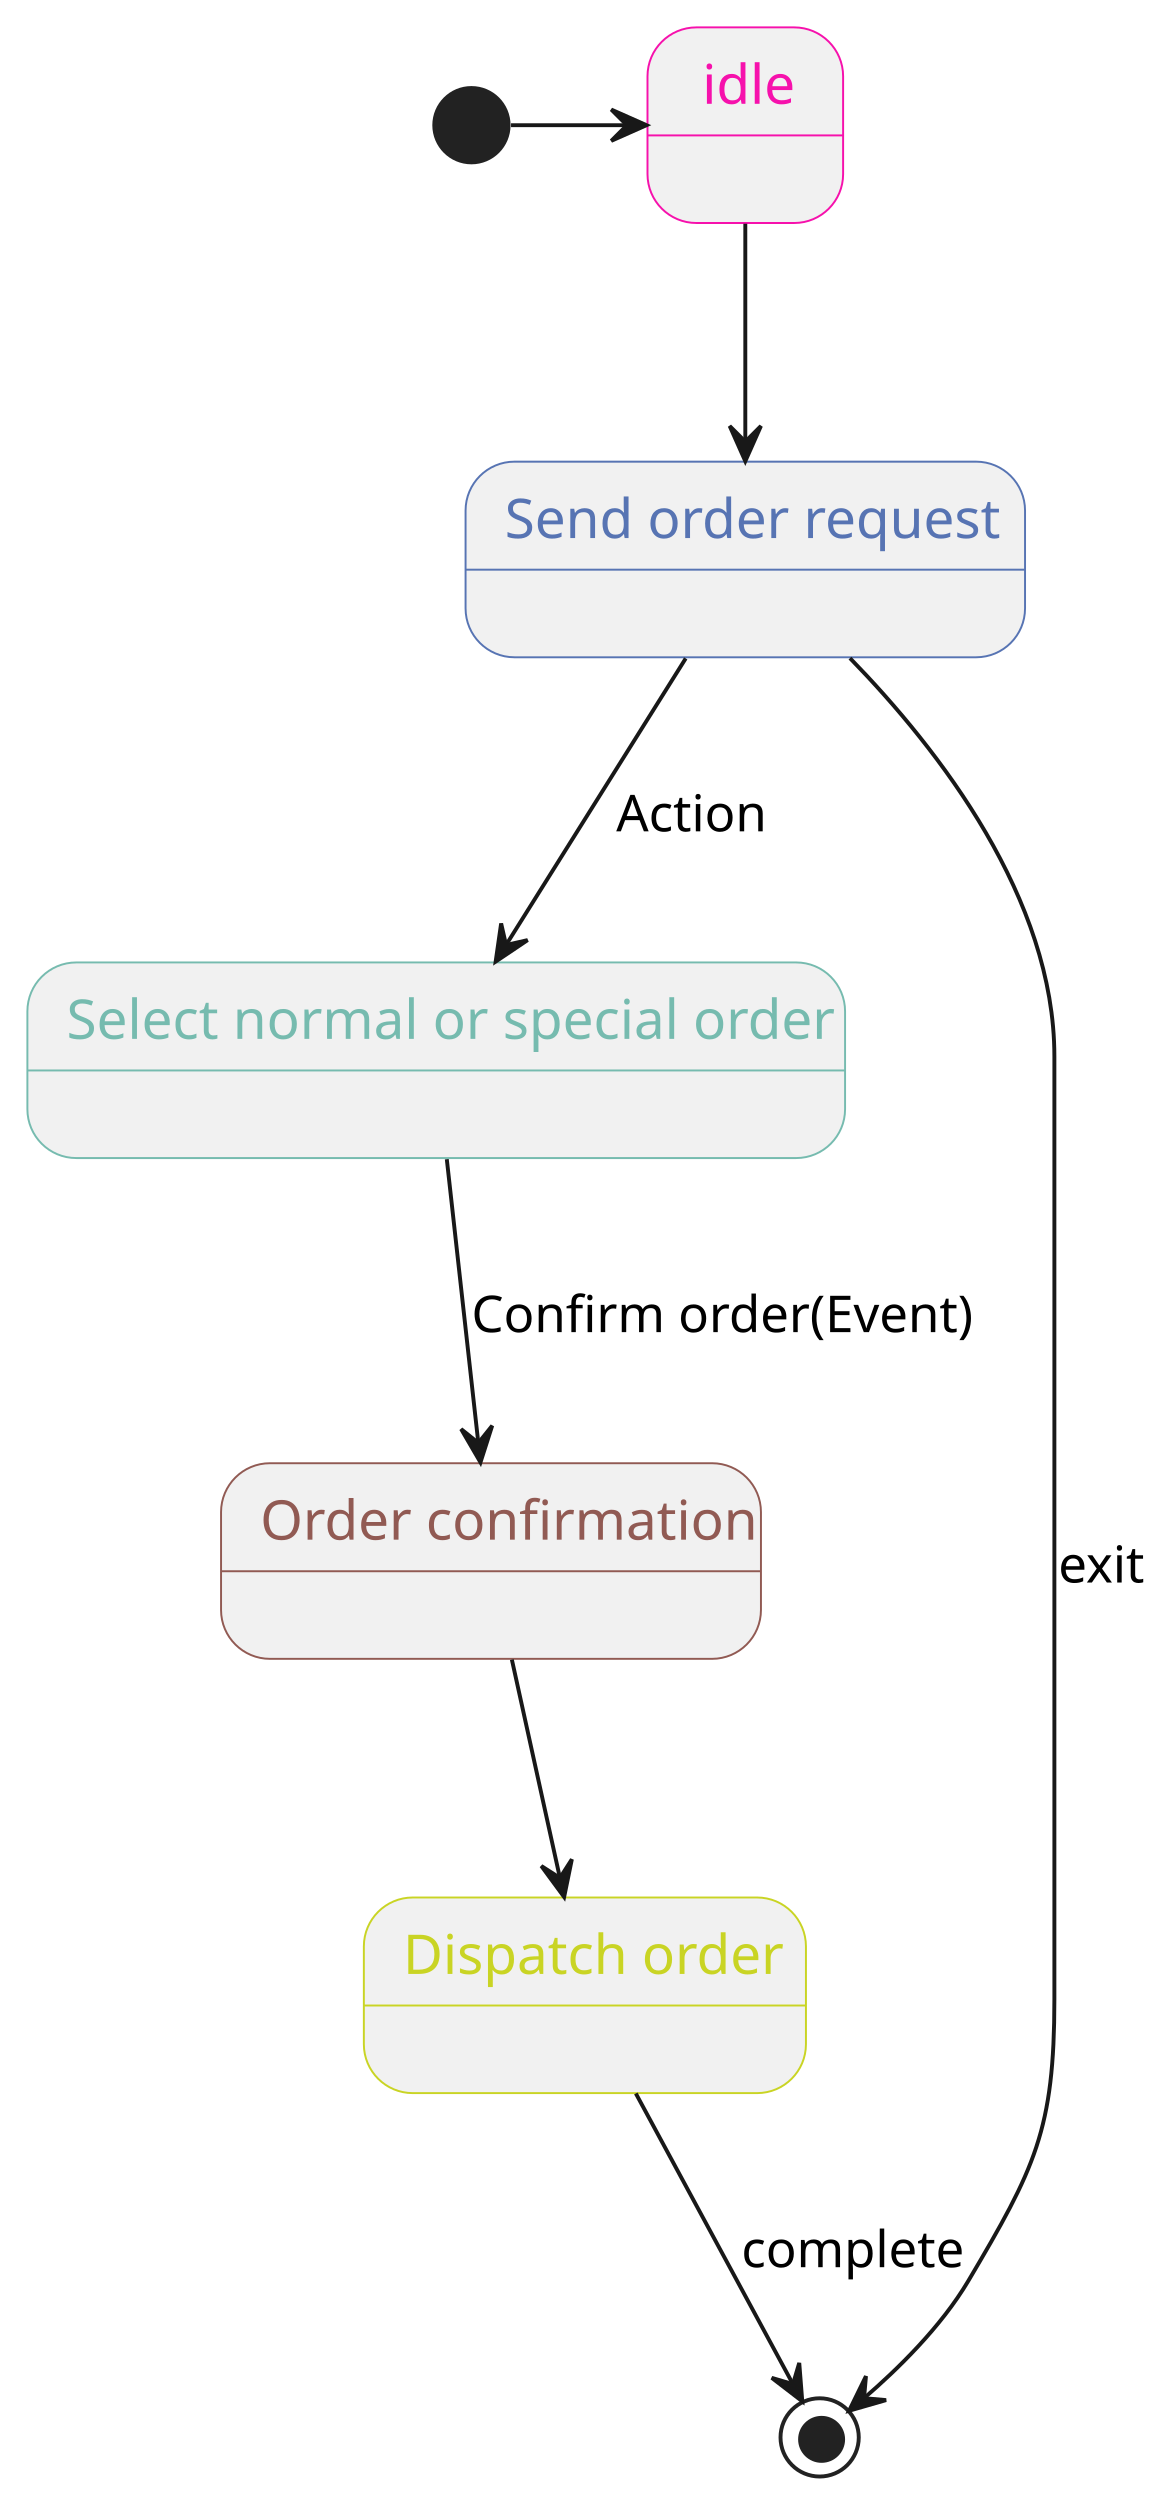
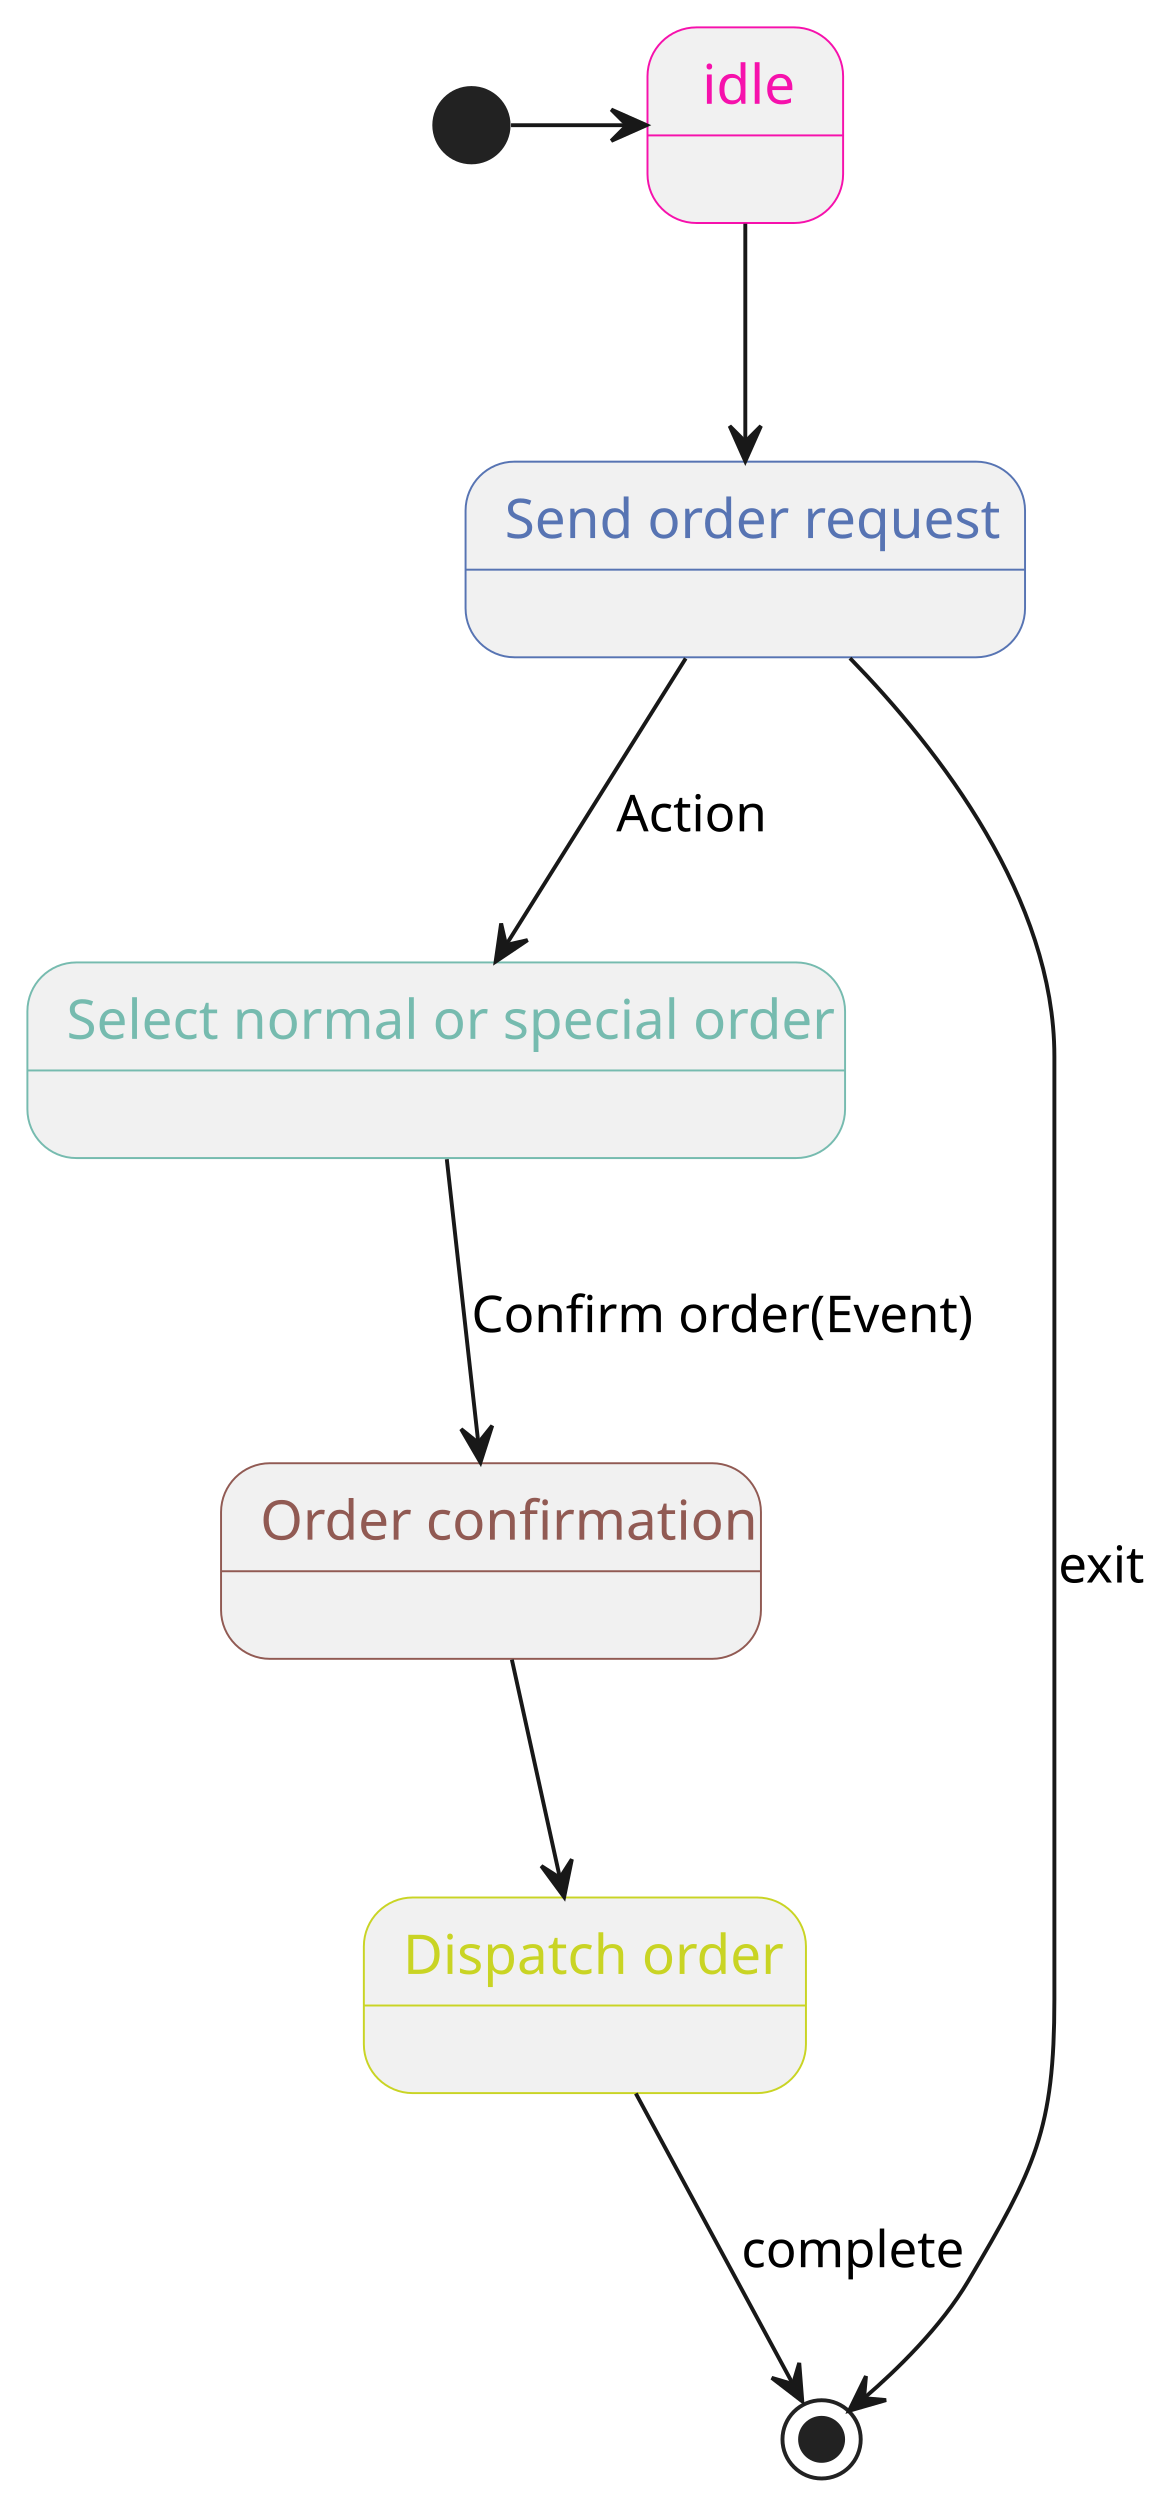
<svg xmlns="http://www.w3.org/2000/svg" contentStyleType="text/css" height="639px" preserveAspectRatio="none" style="width:299px;height:639px;background:#FFFFFF;" version="1.1" viewBox="0 0 299 639" width="299px" zoomAndPan="magnify">
  <defs />
  <g>
    <g id="N_1">
      <rect fill="#F1F1F1" height="50" rx="12.5" ry="12.5" style="stroke:#F611AC;stroke-width:0.5;" width="50" x="165.5" y="7" />
      <line style="stroke:#F611AC;stroke-width:0.5;" x1="165.5" x2="215.5" y1="34.609" y2="34.609" />
      <text fill="#F611AC" font-family="sans-serif" font-size="14" lengthAdjust="spacing" textLength="22" x="179.5" y="26.533">idle</text>
    </g>
    <g id="N_2">
      <rect fill="#F1F1F1" height="50" rx="12.5" ry="12.5" style="stroke:#5774B3;stroke-width:0.5;" width="143" x="119" y="118" />
      <line style="stroke:#5774B3;stroke-width:0.5;" x1="119" x2="262" y1="145.609" y2="145.609" />
      <text fill="#5774B3" font-family="sans-serif" font-size="14" lengthAdjust="spacing" textLength="123" x="129" y="137.533">Send order request</text>
    </g>
    <g id="N_3">
      <rect fill="#F1F1F1" height="50" rx="12.5" ry="12.5" style="stroke:#76BBAF;stroke-width:0.5;" width="209" x="7" y="246" />
      <line style="stroke:#76BBAF;stroke-width:0.5;" x1="7" x2="216" y1="273.609" y2="273.609" />
      <text fill="#76BBAF" font-family="sans-serif" font-size="14" lengthAdjust="spacing" textLength="189" x="17" y="265.533">Select normal or special order</text>
    </g>
    <g id="N_4">
      <rect fill="#F1F1F1" height="50" rx="12.5" ry="12.5" style="stroke:#915A53;stroke-width:0.5;" width="138" x="56.5" y="374" />
      <line style="stroke:#915A53;stroke-width:0.5;" x1="56.5" x2="194.5" y1="401.609" y2="401.609" />
      <text fill="#915A53" font-family="sans-serif" font-size="14" lengthAdjust="spacing" textLength="118" x="66.5" y="393.533">Order confirmation</text>
    </g>
    <g id="N_5">
      <rect fill="#F1F1F1" height="50" rx="12.5" ry="12.5" style="stroke:#C9D424;stroke-width:0.5;" width="113" x="93" y="485" />
      <line style="stroke:#C9D424;stroke-width:0.5;" x1="93" x2="206" y1="512.609" y2="512.609" />
      <text fill="#C9D424" font-family="sans-serif" font-size="14" lengthAdjust="spacing" textLength="93" x="103" y="504.533">Dispatch order</text>
    </g>
-     <ellipse cx="209.5" cy="623" fill="none" rx="10" ry="10" style="stroke:#222222;stroke-width:1.0;" />
+     <ellipse cx="210" cy="623.5" fill="none" rx="10" ry="10" style="stroke:#222222;stroke-width:1.0;" />
    <ellipse cx="210" cy="623.5" fill="#222222" rx="6" ry="6" style="stroke:none;stroke-width:1.0;" />
    <ellipse cx="120.5" cy="32" fill="#222222" rx="10" ry="10" style="stroke:none;stroke-width:1.0;" />
    <g id="link_*start_N_1">
      <path d="M130.62,32 C140.44,32 150.27,32 160.1,32 " fill="none" id="*start-to-N_1" style="stroke:#181818;stroke-width:1.0;" />
      <polygon fill="#181818" points="165.24,32,156.24,28,160.24,32,156.24,36,165.24,32" style="stroke:#181818;stroke-width:1.0;" />
    </g>
    <g id="link_N_1_N_2">
      <path d="M190.5,57.19 C190.5,73.56 190.5,95.28 190.5,112.64 " fill="none" id="N_1-to-N_2" style="stroke:#181818;stroke-width:1.0;" />
      <polygon fill="#181818" points="190.5,117.88,194.5,108.88,190.5,112.88,186.5,108.88,190.5,117.88" style="stroke:#181818;stroke-width:1.0;" />
    </g>
    <g id="link_N_2_N_3">
      <path d="M175.27,168.29 C162.15,189.21 143.21,219.42 129.38,241.48 " fill="none" id="N_2-to-N_3" style="stroke:#181818;stroke-width:1.0;" />
      <polygon fill="#181818" points="126.69,245.78,134.865,240.288,129.35,241.546,128.092,236.031,126.69,245.78" style="stroke:#181818;stroke-width:1.0;" />
      <text fill="#000000" font-family="sans-serif" font-size="13" lengthAdjust="spacing" textLength="37" x="157.5" y="212.495">Action</text>
    </g>
    <g id="link_N_3_N_4">
      <path d="M114.2,296.29 C116.49,316.95 119.8,346.67 122.24,368.65 " fill="none" id="N_3-to-N_4" style="stroke:#181818;stroke-width:1.0;" />
      <polygon fill="#181818" points="122.81,373.78,125.809,364.399,122.267,368.81,117.857,365.267,122.81,373.78" style="stroke:#181818;stroke-width:1.0;" />
      <text fill="#000000" font-family="sans-serif" font-size="13" lengthAdjust="spacing" textLength="117" x="120.5" y="340.495">Confirm order(Event)</text>
    </g>
    <g id="link_N_4_N_5">
      <path d="M130.83,424.19 C134.43,440.56 139.21,462.28 143.04,479.64 " fill="none" id="N_4-to-N_5" style="stroke:#181818;stroke-width:1.0;" />
      <polygon fill="#181818" points="144.19,484.88,146.169,475.232,143.119,479.996,138.355,476.946,144.19,484.88" style="stroke:#181818;stroke-width:1.0;" />
    </g>
    <g id="link_N_2_N_6">
      <path d="M217.25,168.22 C240.16,191.74 269.5,229.72 269.5,270 C269.5,270 269.5,270 269.5,511 C269.5,544.46 264.54,554.21 247.5,583 C240.55,594.74 229.35,605.65 220.91,612.92 " fill="none" id="N_2-to-N_6" style="stroke:#181818;stroke-width:1.0;" />
      <polygon fill="#181818" points="217.02,616.19,226.485,613.467,220.849,612.975,221.341,607.34,217.02,616.19" style="stroke:#181818;stroke-width:1.0;" />
      <text fill="#000000" font-family="sans-serif" font-size="13" lengthAdjust="spacing" textLength="21" x="270.5" y="404.495">exit</text>
    </g>
    <g id="link_N_5_N_6">
      <path d="M162.52,535.09 C174.81,557.82 192.76,591.03 202.53,609.11 " fill="none" id="N_5-to-N_6" style="stroke:#181818;stroke-width:1.0;" />
      <polygon fill="#181818" points="205.06,613.78,204.286,603.962,202.677,609.385,197.254,607.775,205.06,613.78" style="stroke:#181818;stroke-width:1.0;" />
      <text fill="#000000" font-family="sans-serif" font-size="13" lengthAdjust="spacing" textLength="53" x="189.5" y="579.495">complete</text>
    </g>
  </g>
</svg>
